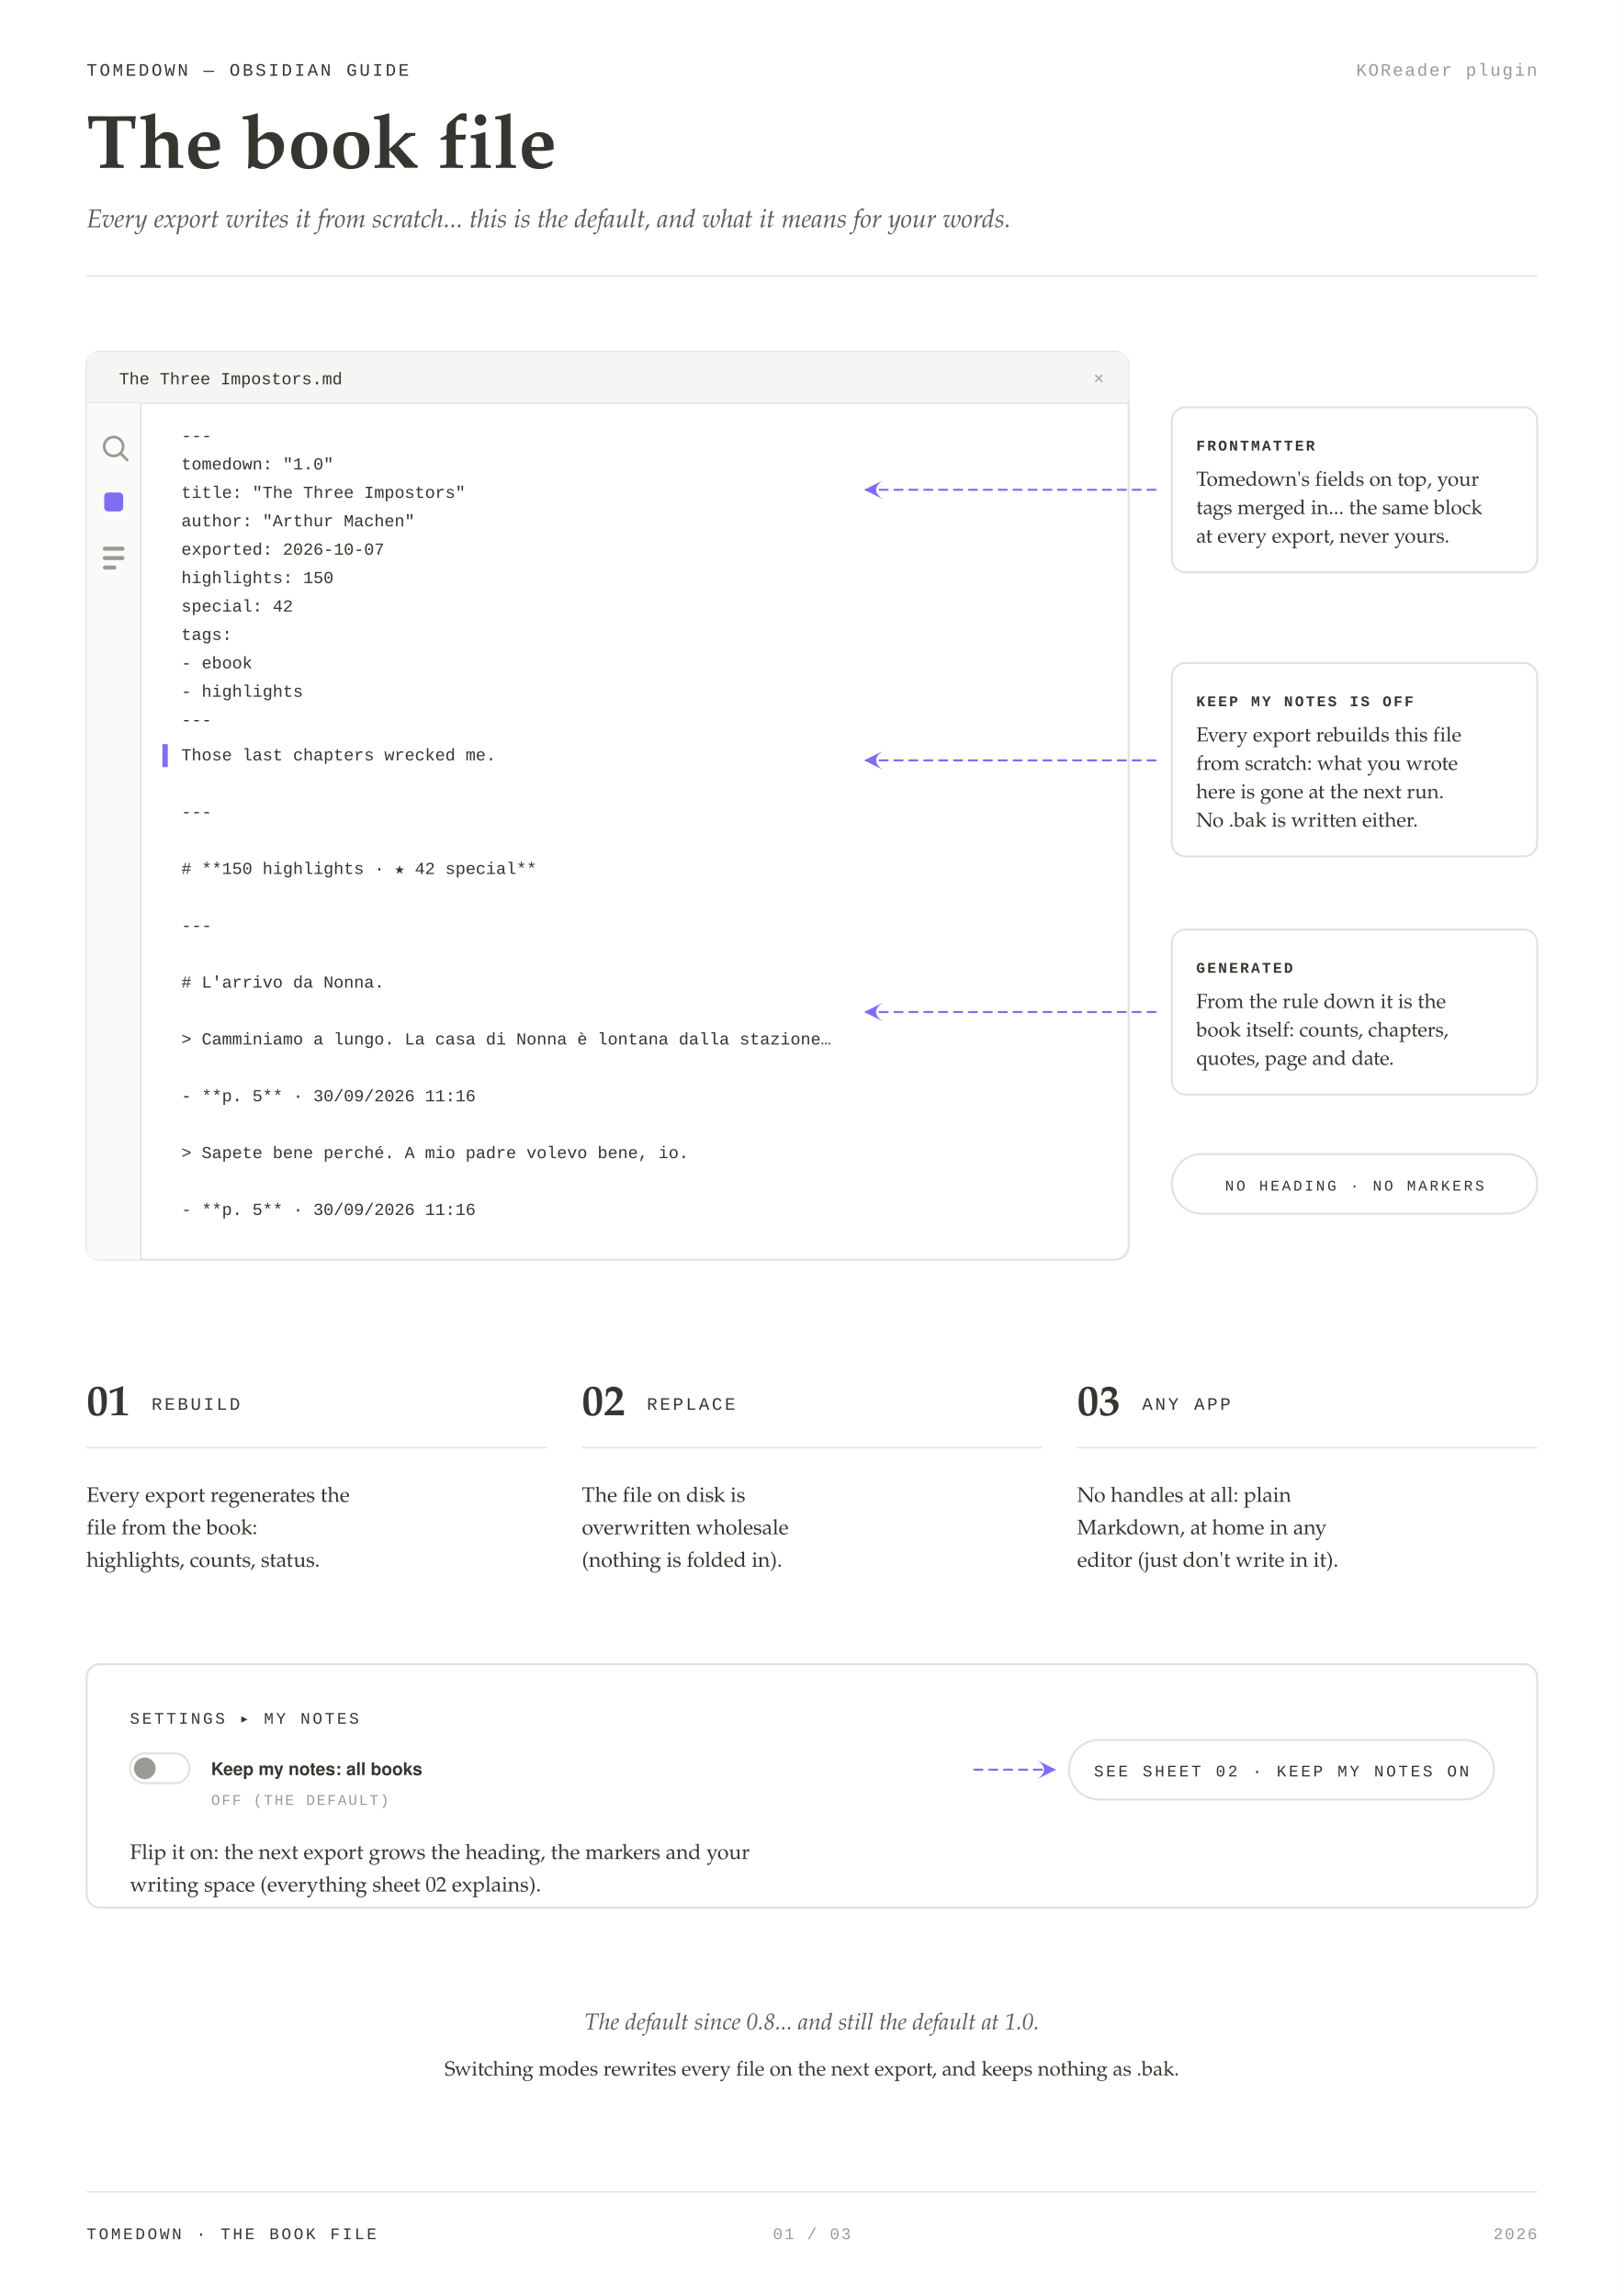
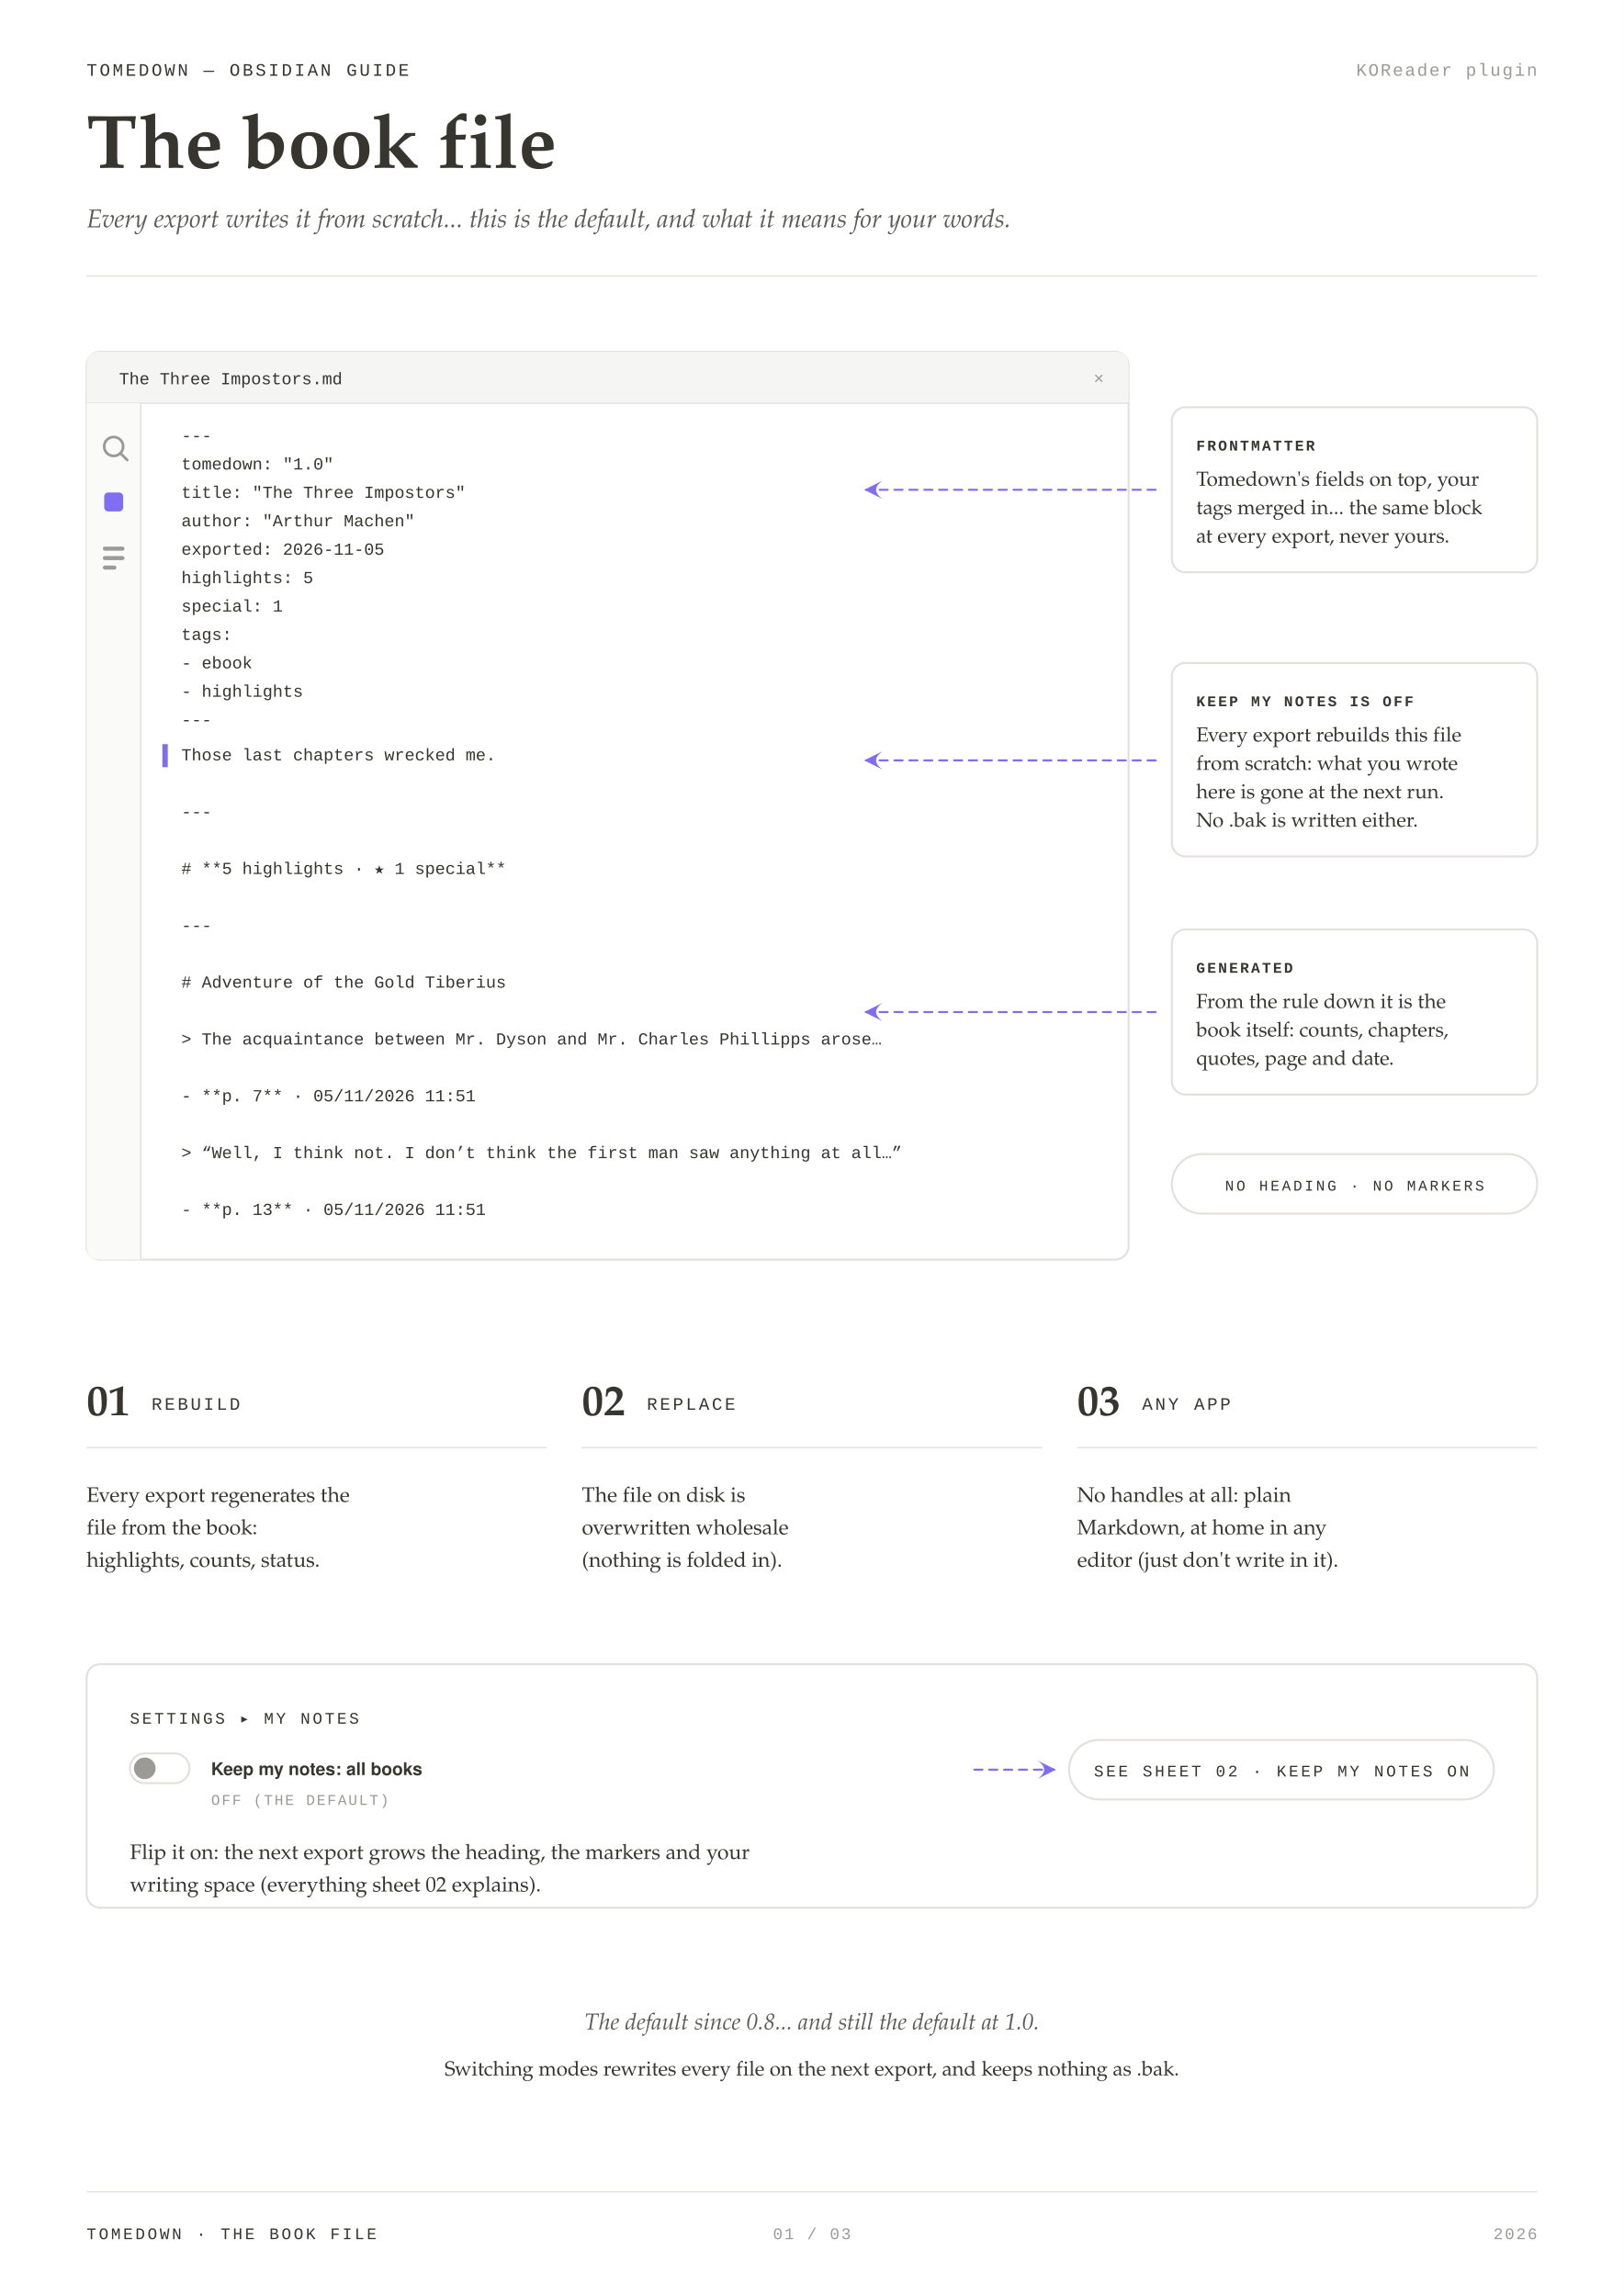
<svg xmlns="http://www.w3.org/2000/svg" width="1200" height="1697" viewBox="0 0 1200 1697" role="img" aria-label="Tomedown Obsidian guide 01 — the book file, as every export writes it by default: frontmatter, then the generated block, no heading and no markers; anything you write in the file is gone at the next export; to keep your words switch on Keep my notes: all books (Settings, My notes)">
  <style>
    .display { font-family: Georgia, "Iowan Old Style", "Palatino Linotype", "Book Antiqua", "Times New Roman", "Liberation Serif", "DejaVu Serif", serif; font-weight: 700; fill: #37352F; }
    .deck    { font-family: Georgia, "Iowan Old Style", "Palatino Linotype", "Book Antiqua", "Times New Roman", "Liberation Serif", "DejaVu Serif", serif; font-style: italic; fill: #5C5B57; }
    .body    { font-family: Georgia, "Iowan Old Style", "Palatino Linotype", "Book Antiqua", "Times New Roman", "Liberation Serif", "DejaVu Serif", serif; fill: #37352F; }
    .menu    { font-family: "Helvetica Neue", Helvetica, Arial, "Liberation Sans", "DejaVu Sans", sans-serif; font-weight: 700; fill: #37352F; }
    .ui      { font-family: "Helvetica Neue", Helvetica, Arial, "Liberation Sans", "DejaVu Sans", sans-serif; fill: #37352F; }
    .uim     { font-family: "Helvetica Neue", Helvetica, Arial, "Liberation Sans", "DejaVu Sans", sans-serif; fill: #9B9A97; }
    .label   { font-family: "SF Mono", Menlo, Consolas, "JetBrains Mono", "Liberation Mono", "DejaVu Sans Mono", monospace; letter-spacing: 1.8px; fill: #37352F; }
    .labelm  { font-family: "SF Mono", Menlo, Consolas, "JetBrains Mono", "Liberation Mono", "DejaVu Sans Mono", monospace; letter-spacing: 1.2px; fill: #9B9A97; }
    .nhead   { font-family: "SF Mono", Menlo, Consolas, "JetBrains Mono", "Liberation Mono", "DejaVu Sans Mono", monospace; font-weight: 600; letter-spacing: 1.5px; fill: #37352F; }
    .code    { font-family: "SF Mono", Menlo, Consolas, "JetBrains Mono", "Liberation Mono", "DejaVu Sans Mono", monospace; fill: #37352F; }
    .comment { font-family: "SF Mono", Menlo, Consolas, "JetBrains Mono", "Liberation Mono", "DejaVu Sans Mono", monospace; fill: #9B9A97; }
    .rule    { stroke: #E3E1DD; stroke-width: 1; }
    .hair    { stroke: #E3E1DD; stroke-width: 1; }
    .dash    { stroke: #7F6DF2; stroke-width: 1.5; stroke-dasharray: 6 5; fill: none; stroke-linecap: round; }
    .card    { fill: #FFFFFF; stroke: #E3E1DD; stroke-width: 1.5; }
    .note    { fill: none; stroke: #E3E1DD; stroke-width: 1.5; }
    .pill    { fill: #FFFFFF; stroke: #E3E1DD; stroke-width: 1.5; }
    .accent  { fill: #7F6DF2; }
  </style>
  <defs>
    <marker id="ah" viewBox="0 0 10 10" refX="9" refY="5" markerWidth="9" markerHeight="9" orient="auto-start-reverse">
      <path d="M0 0 L10 5 L0 10 Q7 5 0 0 z" fill="#7F6DF2" />
    </marker>
  </defs>
  <rect width="1200" height="1697" fill="#FFFFFF" />
  <text class="label" x="64" y="56" font-size="13">TOMEDOWN — OBSIDIAN GUIDE</text>
  <text class="labelm" x="1136" y="56" font-size="13" text-anchor="end">KOReader plugin</text>
  <text class="display" x="64" y="124" font-size="56">The book file</text>
  <text class="deck" x="64" y="168" font-size="19">Every export writes it from scratch... this is the default, and what it means for your words.</text>
  <line class="rule" x1="64" y1="204" x2="1136" y2="204" />
  <rect x="64" y="260" width="770" height="671" rx="10" fill="#FFFFFF" stroke="#E3E1DD" stroke-width="1.5" />
  <path d="M64 270 Q64 260 74 260 H824 Q834 260 834 270 V298 H64 Z" fill="#F5F5F4" />
  <line class="hair" x1="64" y1="298" x2="834" y2="298" />
  <text class="code" x="88" y="284" font-size="12.5">The Three Impostors.md</text>
  <text class="comment" x="812" y="284" font-size="13" text-anchor="middle">×</text>
  <path d="M104 298 H64 V921 Q64 931 74 931 H104 Z" fill="#FAFAF9" />
  <line class="hair" x1="104" y1="298" x2="104" y2="931" />
  <circle cx="84" cy="330" r="7" fill="none" stroke="#9B9A97" stroke-width="2" />
  <path d="M89 335 L94 340" stroke="#9B9A97" stroke-width="2" stroke-linecap="round" />
  <rect x="77" y="364" width="14" height="14" rx="3" fill="#7F6DF2" />
  <rect x="76" y="404" width="16" height="3" rx="1.5" fill="#9B9A97" />
  <rect x="76" y="411" width="16" height="3" rx="1.5" fill="#9B9A97" />
  <rect x="76" y="418" width="10" height="3" rx="1.5" fill="#9B9A97" />
  <text class="code" x="134" y="326" font-size="12.5">---</text>
  <text class="code" x="134" y="347" font-size="12.5">tomedown: "1.0"</text>
  <text class="code" x="134" y="368" font-size="12.5">title: "The Three Impostors"</text>
  <text class="code" x="134" y="389" font-size="12.5">author: "Arthur Machen"</text>
-   <text class="code" x="134" y="410" font-size="12.5">exported: 2026-10-07</text>
-   <text class="code" x="134" y="431" font-size="12.5">highlights: 150</text>
-   <text class="code" x="134" y="452" font-size="12.5">special: 42</text>
+   <text class="code" x="134" y="410" font-size="12.5">exported: 2026-11-05</text>
+   <text class="code" x="134" y="431" font-size="12.5">highlights: 5</text>
+   <text class="code" x="134" y="452" font-size="12.5">special: 1</text>
  <text class="code" x="134" y="473" font-size="12.5">tags:</text>
  <text class="code" x="134" y="494" font-size="12.5">  - ebook</text>
  <text class="code" x="134" y="515" font-size="12.5">  - highlights</text>
  <text class="code" x="134" y="536" font-size="12.5">---</text>
  <rect class="accent" x="120" y="550" width="4" height="17" />
  <text class="code" x="134" y="562" font-size="12.5">Those last chapters wrecked me.</text>
  <text class="code" x="134" y="604" font-size="12.5">---</text>
-   <text class="code" x="134" y="646" font-size="12.5"># **150 highlights · ★ 42 special**</text>
+   <text class="code" x="134" y="646" font-size="12.5"># **5 highlights · ★ 1 special**</text>
  <text class="code" x="134" y="688" font-size="12.5">---</text>
-   <text class="code" x="134" y="730" font-size="12.5"># L'arrivo da Nonna.</text>
-   <text class="code" x="134" y="772" font-size="12.5">&gt; Camminiamo a lungo. La casa di Nonna è lontana dalla stazione…</text>
-   <text class="code" x="134" y="814" font-size="12.5">- **p. 5** · 30/09/2026 11:16</text>
-   <text class="code" x="134" y="856" font-size="12.5">&gt; Sapete bene perché. A mio padre volevo bene, io.</text>
-   <text class="code" x="134" y="898" font-size="12.5">- **p. 5** · 30/09/2026 11:16</text>
+   <text class="code" x="134" y="730" font-size="12.5"># Adventure of the Gold Tiberius</text>
+   <text class="code" x="134" y="772" font-size="12.5">&gt; The acquaintance between Mr. Dyson and Mr. Charles Phillipps arose…</text>
+   <text class="code" x="134" y="814" font-size="12.5">- **p. 7** · 05/11/2026 11:51</text>
+   <text class="code" x="134" y="856" font-size="12.5">&gt; “Well, I think not. I don’t think the first man saw anything at all…”</text>
+   <text class="code" x="134" y="898" font-size="12.5">- **p. 13** · 05/11/2026 11:51</text>
  <rect class="note" x="866" y="301" width="270" height="122" rx="10" />
  <text class="nhead" x="884" y="333" font-size="11">FRONTMATTER</text>
  <text class="body" x="884" y="359" font-size="15">Tomedown's fields on top, your</text>
  <text class="body" x="884" y="380" font-size="15">tags merged in... the same block</text>
  <text class="body" x="884" y="401" font-size="15">at every export, never yours.</text>
  <path class="dash" marker-end="url(#ah)" d="M854 362 C760 362 720 362 640 362" />
  <rect class="note" x="866" y="490" width="270" height="143" rx="10" />
  <text class="nhead" x="884" y="522" font-size="11">KEEP MY NOTES IS OFF</text>
  <text class="body" x="884" y="548" font-size="15">Every export rebuilds this file</text>
  <text class="body" x="884" y="569" font-size="15">from scratch: what you wrote</text>
  <text class="body" x="884" y="590" font-size="15">here is gone at the next run.</text>
  <text class="body" x="884" y="611" font-size="15">No .bak is written either.</text>
  <path class="dash" marker-end="url(#ah)" d="M854 562 C760 562 720 562 640 562" />
  <rect class="note" x="866" y="687" width="270" height="122" rx="10" />
  <text class="nhead" x="884" y="719" font-size="11">GENERATED</text>
  <text class="body" x="884" y="745" font-size="15">From the rule down it is the</text>
  <text class="body" x="884" y="766" font-size="15">book itself: counts, chapters,</text>
  <text class="body" x="884" y="787" font-size="15">quotes, page and date.</text>
  <path class="dash" marker-end="url(#ah)" d="M854 748 C760 748 720 748 640 748" />
  <rect class="pill" x="866" y="853" width="270" height="44" rx="22" />
  <text class="label" x="1001" y="880" font-size="11" text-anchor="middle">NO HEADING · NO MARKERS</text>
  <text class="display" x="64" y="1046" font-size="32">01</text>
  <text class="label" x="112" y="1042" font-size="13">REBUILD</text>
  <line class="hair" x1="64" y1="1070" x2="404" y2="1070" />
  <text class="body" x="64" y="1110" font-size="15.5">Every export regenerates the</text>
  <text class="body" x="64" y="1134" font-size="15.5">file from the book:</text>
  <text class="body" x="64" y="1158" font-size="15.5">highlights, counts, status.</text>
  <text class="display" x="430" y="1046" font-size="32">02</text>
  <text class="label" x="478" y="1042" font-size="13">REPLACE</text>
  <line class="hair" x1="430" y1="1070" x2="770" y2="1070" />
  <text class="body" x="430" y="1110" font-size="15.5">The file on disk is</text>
  <text class="body" x="430" y="1134" font-size="15.5">overwritten wholesale</text>
  <text class="body" x="430" y="1158" font-size="15.5">(nothing is folded in).</text>
  <text class="display" x="796" y="1046" font-size="32">03</text>
  <text class="label" x="844" y="1042" font-size="13">ANY APP</text>
  <line class="hair" x1="796" y1="1070" x2="1136" y2="1070" />
  <text class="body" x="796" y="1110" font-size="15.5">No handles at all: plain</text>
  <text class="body" x="796" y="1134" font-size="15.5">Markdown, at home in any</text>
  <text class="body" x="796" y="1158" font-size="15.5">editor (just don't write in it).</text>
  <rect class="card" x="64" y="1230" width="1072" height="180" rx="10" fill="#FBFBFA" />
  <text class="label" x="96" y="1274" font-size="12">SETTINGS ▸ MY NOTES</text>
  <rect x="96" y="1296" width="44" height="22" rx="11" fill="#FFFFFF" stroke="#E3E1DD" stroke-width="1.5" />
  <circle cx="107" cy="1307" r="8" fill="#9B9A97" />
  <text class="menu" x="156" y="1312" font-size="13">Keep my notes: all books</text>
  <text class="labelm" x="156" y="1334" font-size="11">OFF (THE DEFAULT)</text>
  <text class="body" x="96" y="1374" font-size="15.5">Flip it on: the next export grows the heading, the markers and your</text>
  <text class="body" x="96" y="1398" font-size="15.5">writing space (everything sheet 02 explains).</text>
  <path class="dash" marker-end="url(#ah)" d="M720 1308 H779" />
  <rect class="pill" x="790" y="1286" width="314" height="44" rx="22" stroke="#7F6DF2" />
  <text class="label" x="947" y="1313" font-size="12" text-anchor="middle" fill="#7F6DF2">SEE SHEET 02 · KEEP MY NOTES ON</text>
  <text class="deck" x="600" y="1500" font-size="17" text-anchor="middle">The default since 0.8... and still the default at 1.0.</text>
  <text class="body" x="600" y="1534" font-size="15" text-anchor="middle" fill="#9B9A97">Switching modes rewrites every file on the next export, and keeps nothing as .bak.</text>
  <line class="rule" x1="64" y1="1620" x2="1136" y2="1620" />
  <text class="label" x="64" y="1655" font-size="12">TOMEDOWN · THE BOOK FILE</text>
  <text class="labelm" x="600" y="1655" font-size="12" text-anchor="middle">01 / 03</text>
  <text class="labelm" x="1136" y="1655" font-size="12" text-anchor="end">2026</text>
</svg>
